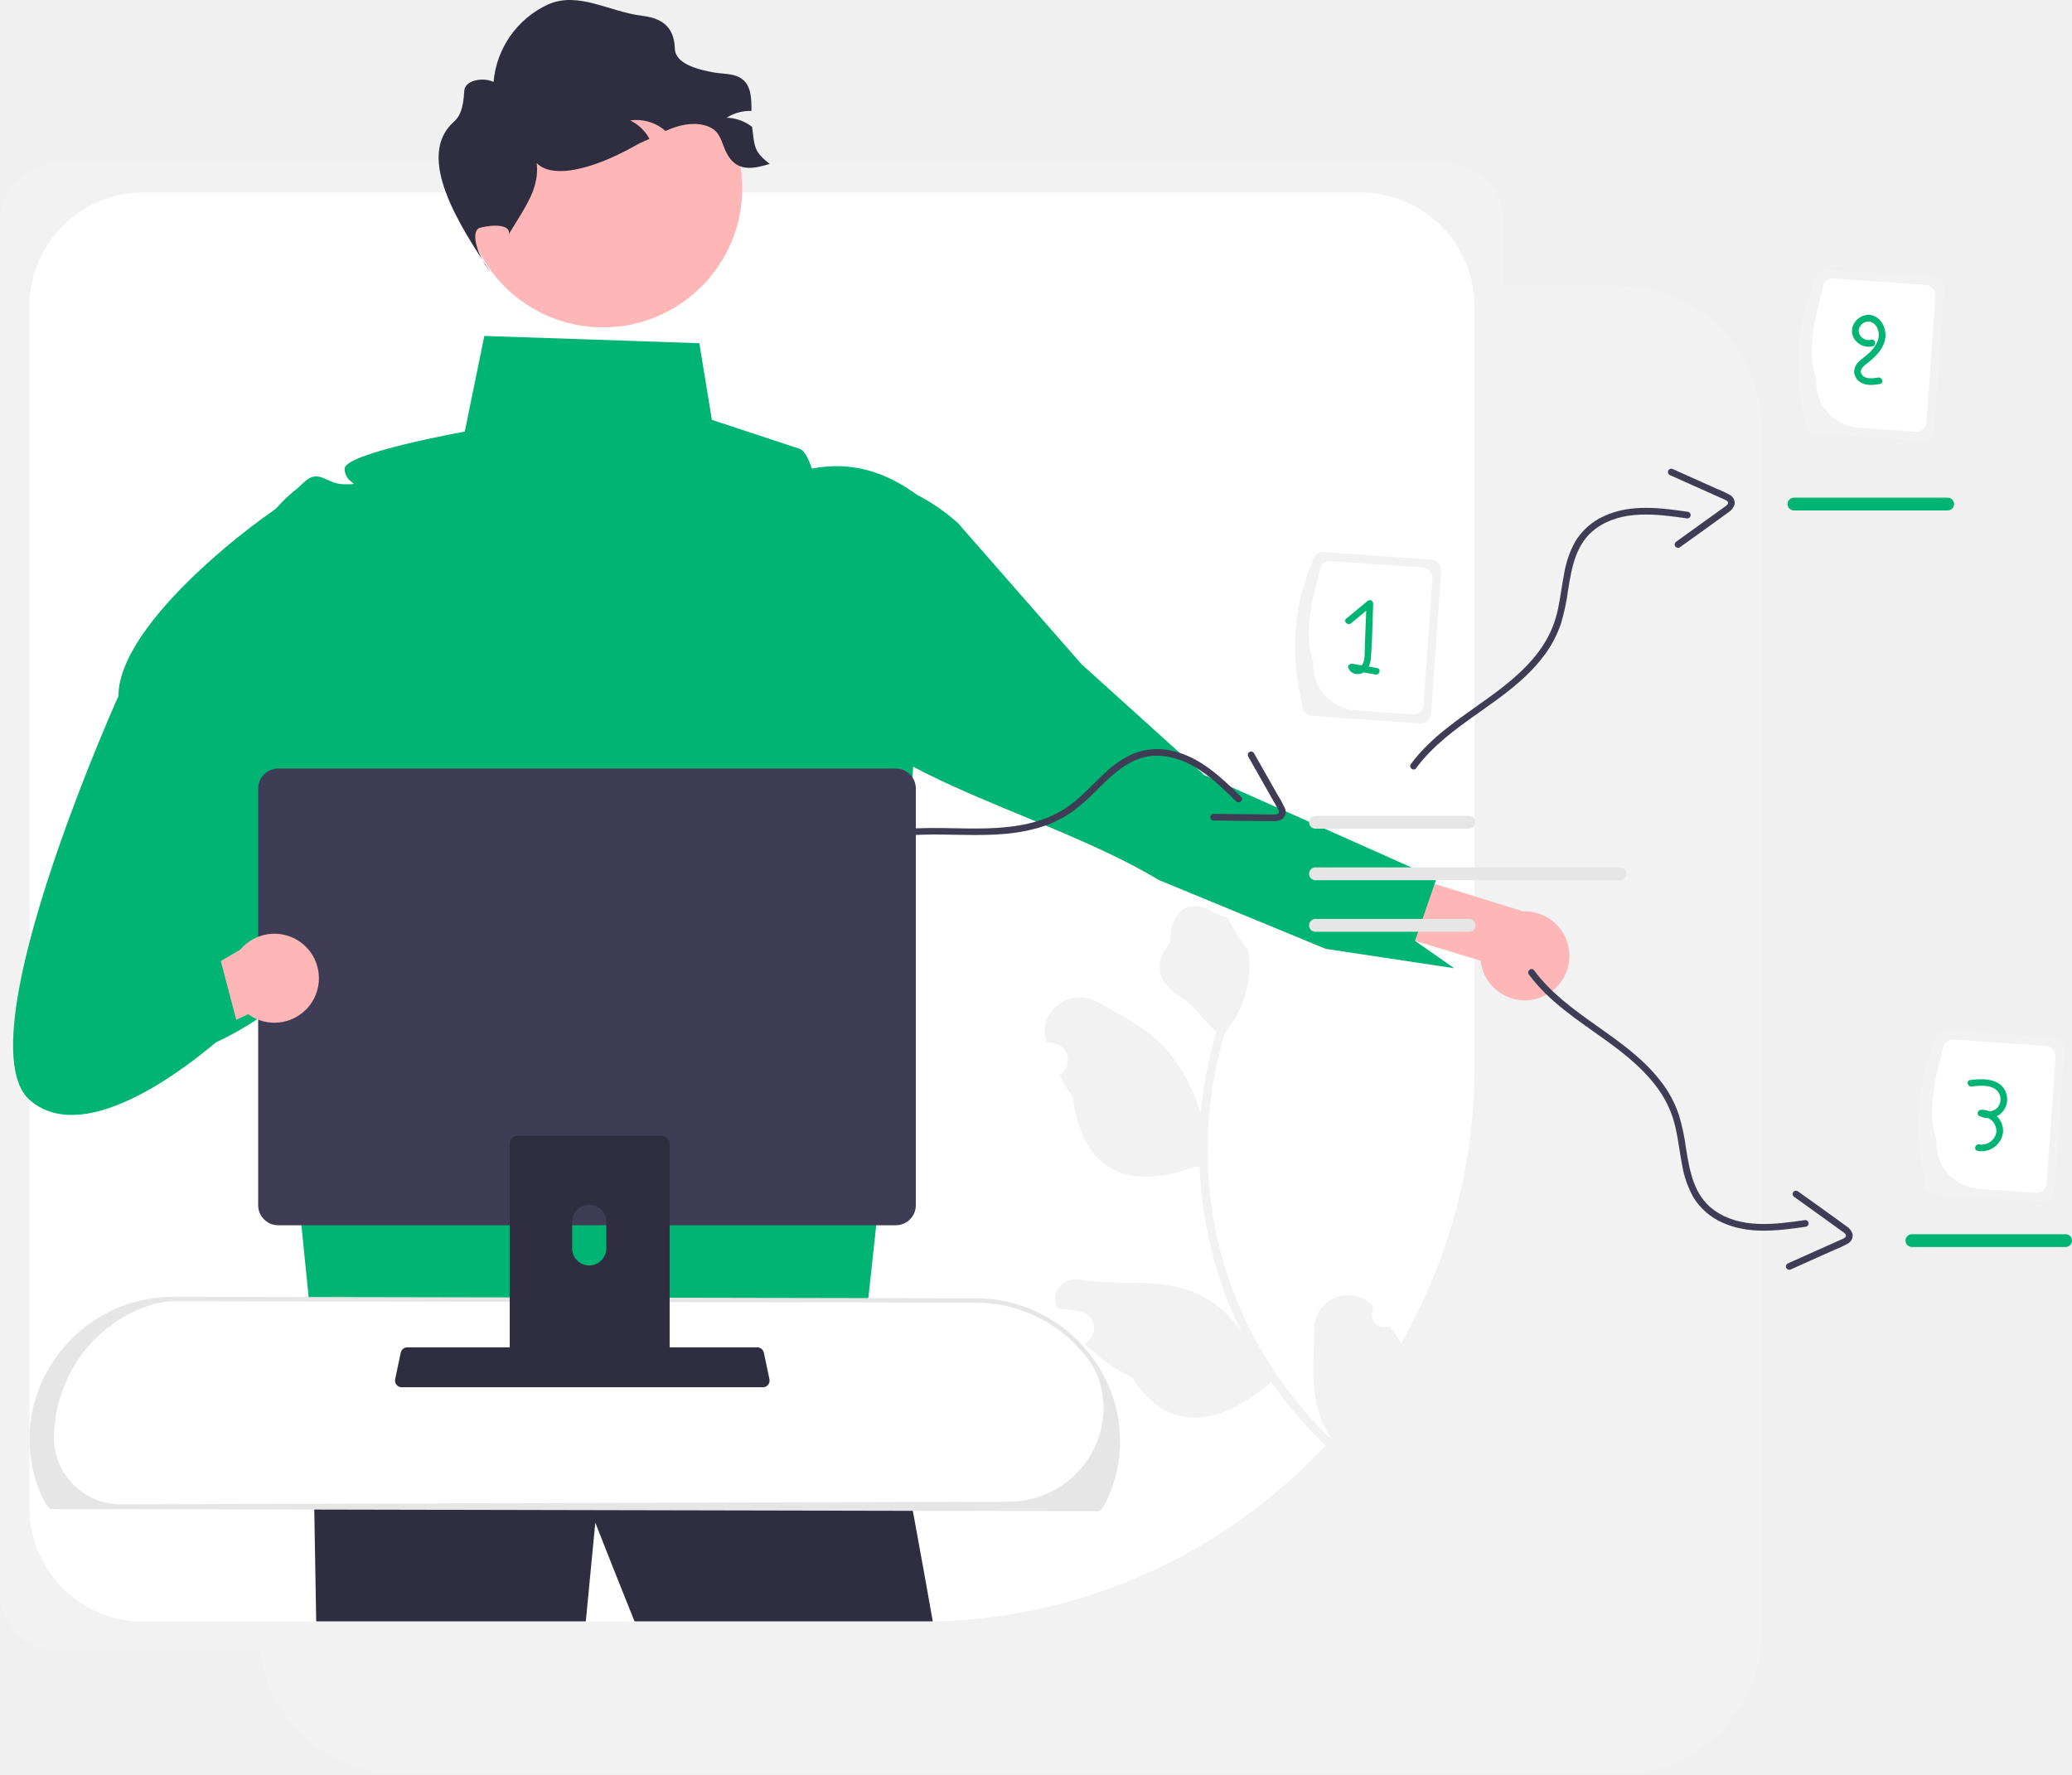
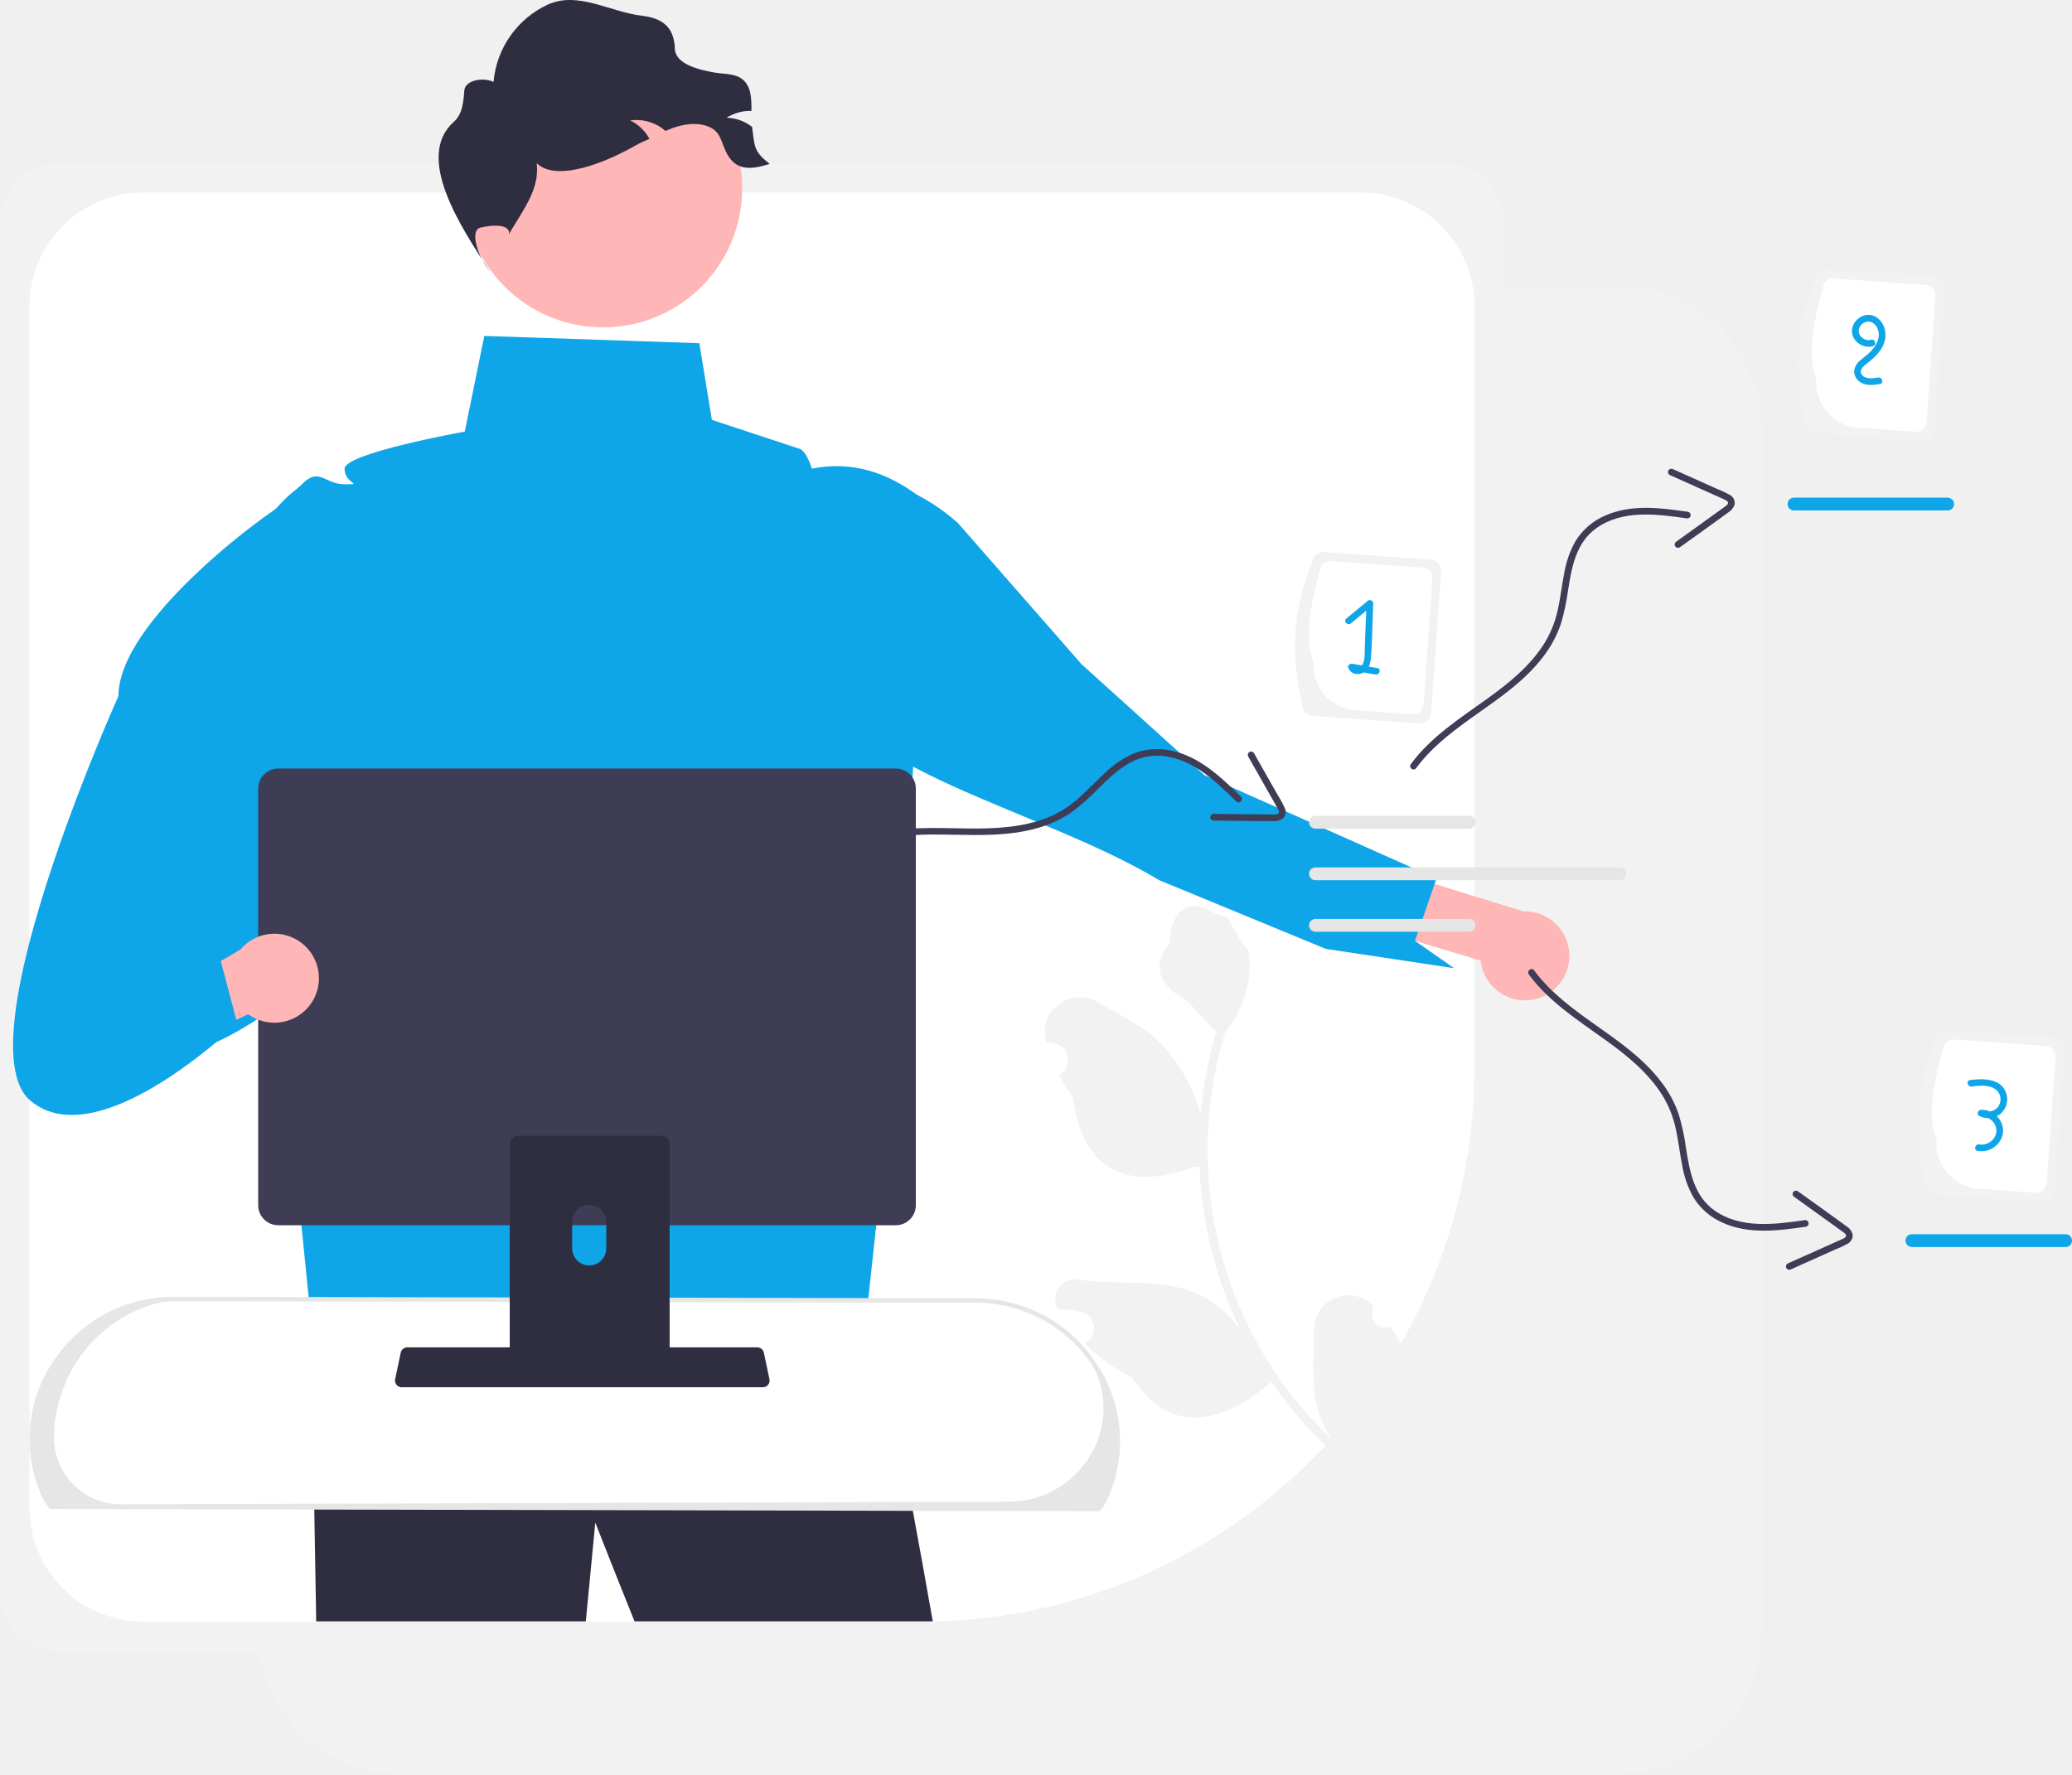
<svg xmlns="http://www.w3.org/2000/svg" data-name="Layer 1" width="930.986" height="797.335" viewBox="0 0 930.986 797.335">
  <path d="M861.776,179.892h-63.256v539.294A64.432,64.432,0,0,1,734.088,783.619H250.469v.617a64.432,64.432,0,0,0,64.432,64.432h546.875a64.432,64.432,0,0,0,64.432-64.432V244.325A64.432,64.432,0,0,0,861.776,179.892Z" transform="translate(-134.5071 -51.33254)" fill="#f2f2f2" />
  <rect y="73.237" width="675.74" height="668.775" rx="26.744" fill="#f2f2f2" />
  <path d="M198.94,137.82A51.182,51.182,0,0,0,147.758,189.002V728.913a51.182,51.182,0,0,0,51.182,51.182H547.969c137.534,0,249.027-111.493,249.027-249.027V189.002a51.182,51.182,0,0,0-51.182-51.182Z" transform="translate(-134.5071 -51.33254)" fill="#fff" />
  <path d="M825.034,500.156a20.028,20.028,0,0,1-25.256-17.105L704.214,454.191l1.484-28.396L818.951,460.903a20,20,0,0,1,6.083,39.253Z" transform="translate(-134.5071 -51.33254)" fill="#ffb6b6" />
-   <path d="M503.287,353.679c-9.676-8.075,4.493-48.099.672-59.7q-.343-1.053-.652-2.113a6.776,6.776,0,0,1,.274-4.532l35.918-16.895a87.253,87.253,0,0,1,25.485,16.022l55.487,63.374,55.124,49.786,24.188,10.783,80.151,35.749-.831,2.396-.007.007-8.81,25.587-0.0.014,17.624,12.286-57.699-8.692-38.16-15.741L655.307,446.857C601.055,414.207,511.795,397.284,503.287,353.679Z" transform="translate(-134.5071 -51.33254)" fill="#00b573" />
+   <path d="M503.287,353.679c-9.676-8.075,4.493-48.099.672-59.7q-.343-1.053-.652-2.113a6.776,6.776,0,0,1,.274-4.532l35.918-16.895a87.253,87.253,0,0,1,25.485,16.022l55.487,63.374,55.124,49.786,24.188,10.783,80.151,35.749-.831,2.396-.007.007-8.81,25.587-0.0.014,17.624,12.286-57.699-8.692-38.16-15.741L655.307,446.857C601.055,414.207,511.795,397.284,503.287,353.679Z" transform="translate(-134.5071 -51.33254)" fill="#0ea5e9" />
  <path d="M759.017,647.369a5.675,5.675,0,0,1-7.476-7.6c-.079-.581-.135-.998-.214-1.58q-.14-.144-.281-.287c-9.484-9.62-25.887-2.953-26.054,10.554-.148,11.989-1.456,24.462,1.562,35.866A45.082,45.082,0,0,0,733.056,698.42a180.744,180.744,0,0,1-43.188-63.565,174.451,174.451,0,0,1-6.235-18.468q-2.124-7.709-3.561-15.572a182.839,182.839,0,0,1,4.829-85.419,48.659,48.659,0,0,0,10.974-27.017,37.117,37.117,0,0,0-.64-10.671c-.866.486-8.982-12.426-8.634-13.557-2.049-1.423-4.716-1.47-6.864-2.8-10.684-6.611-19.564-1.15-19.432,13.599-8.485,9.63-5.02,18.574,4.938,24.521,6.335,3.783,9.859,10.925,15.84,15.297-.183.63-.386,1.251-.569,1.881a184.019,184.019,0,0,0-6.509,35.39c-3.017-11.63-10.45-24.12-17.457-31.283-7.981-8.163-18.89-13.359-28.98-19.137-12.119-6.941-26.838,4.107-23.091,17.56q.054.195.11.39,1.83.244,3.638.616a7.697,7.697,0,0,1,2.33,14.157l-.137.081a76.587,76.587,0,0,0,6.134,9.878c4.725,36.672,28.125,41.34,54.83,31.269.705.065,1.395.137,2.094.188a187.83,187.83,0,0,0,8.315,47.927,178.15,178.15,0,0,0,10.82,26.652l-.171-.297a47.075,47.075,0,0,0-25.029-19.253c-15.258-4.829-32.868-1.802-48.29-4.419-7.424-1.26-13.173,6.517-9.363,13.011q.091.156.183.311a51.712,51.712,0,0,1,6.421.437q1.83.244,3.638.616A7.697,7.697,0,0,1,622.331,654.901l-.137.081c-.099.057-.183.108-.282.165a76.654,76.654,0,0,0,21.301,15.249c16.998,26.854,41.176,20.359,62.473,2.019l.015-.006A187.772,187.772,0,0,0,731.109,701.897l41.827-16.763c-.036-.525-.094-1.059-.145-1.578a51.201,51.201,0,0,1-11.85,3.949c1.577-5.052,3.142-10.133,4.72-15.185a2.804,2.804,0,0,0,.105-.303c.793-2.58,1.607-5.151,2.4-7.73l-0-.003a74.995,74.995,0,0,0-9.146-16.916Z" transform="translate(-134.5071 -51.33254)" fill="#f2f2f2" />
  <path d="M529.118,684.179l-.48-.6C527.258,674.699,529.118,684.179,529.118,684.179Z" transform="translate(-134.5071 -51.33254)" fill="#2f2e41" />
  <path d="M553.618,779.969H419.62c-10.411-25.88-17.637-44.39-17.637-44.39s-1.755,18.13-4.259,44.39H276.581c-1.134-71.36-2.721-144.63-3.244-167.9l232.525,5.18,23.128,29.33c.079.49.158,1.03.256,1.64C530.184,654.179,542.773,718.149,553.618,779.969Z" transform="translate(-134.5071 -51.33254)" fill="#2f2e41" />
-   <path d="M551.587,278.075l-.022-.042a6.776,6.776,0,0,0-3.367-3.045c-14.712-11.415-30.821-16.619-48.899-13.06-2.96-8.96-5.72-8.96-5.72-8.96l-39.21-12.95-5.64-34.45-96.61-3.27-8.78,42.99s-54,9.68-54,16.68,9,7,0,7-11.41-8-19.2,0a25.425,25.425,0,0,1-2.11,1.9c-.09.08-.19.15-.28.23a66.713,66.713,0,0,0-25.15,58.95l16.61,165.23,17.73,176.31,242.64,10.1,16.25-150.03,16.529-249.623A6.834,6.834,0,0,0,551.587,278.075Z" transform="translate(-134.5071 -51.33254)" fill="#00b573" />
+   <path d="M551.587,278.075l-.022-.042a6.776,6.776,0,0,0-3.367-3.045c-14.712-11.415-30.821-16.619-48.899-13.06-2.96-8.96-5.72-8.96-5.72-8.96l-39.21-12.95-5.64-34.45-96.61-3.27-8.78,42.99s-54,9.68-54,16.68,9,7,0,7-11.41-8-19.2,0a25.425,25.425,0,0,1-2.11,1.9c-.09.08-.19.15-.28.23a66.713,66.713,0,0,0-25.15,58.95l16.61,165.23,17.73,176.31,242.64,10.1,16.25-150.03,16.529-249.623A6.834,6.834,0,0,0,551.587,278.075Z" transform="translate(-134.5071 -51.33254)" fill="#0ea5e9" />
  <path d="M153.275,721.164c1.385,3.485,2.783,6.039,4.194,7.302l470.58,1c1.41-1.263,2.808-3.816,4.194-7.302,16.459-41.407-14.59-86.307-59.148-86.392L212.448,635.088C167.95,635.003,136.839,679.814,153.275,721.164Z" transform="translate(-134.5071 -51.33254)" fill="#fff" />
  <path d="M628.431,730.466l-.383-.001-470.961-1.001-.284-.254c-1.467-1.313-2.924-3.824-4.456-7.677h0a62.609,62.609,0,0,1,6.596-59.154,64.504,64.504,0,0,1,53.383-28.291h.124l360.648.685a64.75,64.75,0,0,1,53.523,28.494,62.848,62.848,0,0,1,6.552,59.267c-1.532,3.853-2.99,6.363-4.456,7.677Zm-439.521-3.094,399.013-1.209c28.165-.085,48.883-27.273,40.537-54.173a28.739,28.739,0,0,0-3.496-7.601A62.753,62.753,0,0,0,573.093,636.773l-360.648-.685h-.12a38.664,38.664,0,0,0-13.337,2.851c-23.296,8.815-38.873,30.974-40.169,55.847q-.025.475-.049.951a30.086,30.086,0,0,0,28.497,31.595q.821.042,1.642.04Z" transform="translate(-134.5071 -51.33254)" fill="#e6e6e6" />
  <path d="M719.568,367.792c-5.154-21.646-4.294-42.966,4.531-63.854a4.892,4.892,0,0,1,5.221-4.529l48.224,3.422a4.892,4.892,0,0,1,4.529,5.221l-4.531,63.854a4.892,4.892,0,0,1-5.221,4.529l-48.224-3.422A4.892,4.892,0,0,1,719.568,367.792Z" transform="translate(-134.5071 -51.33254)" fill="#f2f2f2" />
  <path d="M724.636,348.768c-4.125-10.667-1.487-25.337,2.913-41.051a4.582,4.582,0,0,1,4.889-4.241l41.444,2.941a4.582,4.582,0,0,1,4.242,4.889L774.092,368.127a4.582,4.582,0,0,1-4.889,4.241l-25.674-1.822A20.41,20.41,0,0,1,724.636,348.768Z" transform="translate(-134.5071 -51.33254)" fill="#fff" />
-   <path d="M753.329,351.552q-1.899-.326-3.798-.653a12.753,12.753,0,0,0,.994-4.338c.599-7.992.66-16.06.979-24.068a1.519,1.519,0,0,0-2.561-1.061q-4.769,3.95-9.538,7.9c-1.488,1.233.644,3.345,2.121,2.121q3.423-2.835,6.846-5.67-.314,7.871-.628,15.741c-.1,2.518.206,5.576-.825,7.944a3.827,3.827,0,0,1-.547.887q-2.102-.361-4.205-.722c-1.008-.173-2.289.668-1.845,1.845.965,2.559,3.809,3.368,6.247,2.381a5.076,5.076,0,0,0,.622-.333l5.339.917C754.42,354.769,755.231,351.879,753.329,351.552Z" transform="translate(-134.5071 -51.33254)" fill="#00b573" />
+   <path d="M753.329,351.552q-1.899-.326-3.798-.653a12.753,12.753,0,0,0,.994-4.338c.599-7.992.66-16.06.979-24.068a1.519,1.519,0,0,0-2.561-1.061q-4.769,3.95-9.538,7.9c-1.488,1.233.644,3.345,2.121,2.121q3.423-2.835,6.846-5.67-.314,7.871-.628,15.741c-.1,2.518.206,5.576-.825,7.944a3.827,3.827,0,0,1-.547.887q-2.102-.361-4.205-.722c-1.008-.173-2.289.668-1.845,1.845.965,2.559,3.809,3.368,6.247,2.381a5.076,5.076,0,0,0,.622-.333l5.339.917C754.42,354.769,755.231,351.879,753.329,351.552Z" transform="translate(-134.5071 -51.33254)" fill="#0ea5e9" />
  <path d="M999.568,582.792c-5.154-21.646-4.294-42.966,4.531-63.854a4.892,4.892,0,0,1,5.221-4.529l48.224,3.422a4.892,4.892,0,0,1,4.529,5.221l-4.531,63.854a4.892,4.892,0,0,1-5.221,4.529l-48.224-3.422A4.892,4.892,0,0,1,999.568,582.792Z" transform="translate(-134.5071 -51.33254)" fill="#f2f2f2" />
  <path d="M1004.636,563.768c-4.125-10.667-1.487-25.337,2.913-41.051a4.582,4.582,0,0,1,4.889-4.241l41.444,2.941a4.582,4.582,0,0,1,4.242,4.889L1054.092,583.127a4.582,4.582,0,0,1-4.889,4.241l-25.674-1.822A20.41,20.41,0,0,1,1004.636,563.768Z" transform="translate(-134.5071 -51.33254)" fill="#fff" />
-   <path d="M1031.691,552.935a8.447,8.447,0,0,0,1.555-.943,8.607,8.607,0,0,0,2.815-8.952c-1.945-7.144-10.49-7.188-16.39-6.328-1.903.277-1.094,3.168.798,2.893,3.976-.579,10.218-1.048,12.354,3.295a5.706,5.706,0,0,1-.913,6.285,5.554,5.554,0,0,1-3.376,1.605,8.923,8.923,0,0,0-3.928-.733c-1.39.066-2.165,2.087-.757,2.795a9.012,9.012,0,0,0,4.01.945,6.5,6.5,0,0,1,3.667,6.198,6.723,6.723,0,0,1-7.655,5.639l-.037-.006c-1.885-.379-2.692,2.512-.798,2.893a9.75,9.75,0,0,0,11.387-7.776q.039-.206.069-.414A9.111,9.111,0,0,0,1031.691,552.935Z" transform="translate(-134.5071 -51.33254)" fill="#00b573" />
+   <path d="M1031.691,552.935a8.447,8.447,0,0,0,1.555-.943,8.607,8.607,0,0,0,2.815-8.952c-1.945-7.144-10.49-7.188-16.39-6.328-1.903.277-1.094,3.168.798,2.893,3.976-.579,10.218-1.048,12.354,3.295a5.706,5.706,0,0,1-.913,6.285,5.554,5.554,0,0,1-3.376,1.605,8.923,8.923,0,0,0-3.928-.733c-1.39.066-2.165,2.087-.757,2.795a9.012,9.012,0,0,0,4.01.945,6.5,6.5,0,0,1,3.667,6.198,6.723,6.723,0,0,1-7.655,5.639l-.037-.006c-1.885-.379-2.692,2.512-.798,2.893a9.75,9.75,0,0,0,11.387-7.776q.039-.206.069-.414A9.111,9.111,0,0,0,1031.691,552.935Z" transform="translate(-134.5071 -51.33254)" fill="#0ea5e9" />
  <path d="M945.568,240.792c-5.154-21.646-4.294-42.966,4.531-63.854a4.892,4.892,0,0,1,5.221-4.529l48.224,3.422a4.892,4.892,0,0,1,4.529,5.221l-4.531,63.854a4.892,4.892,0,0,1-5.221,4.529L950.097,246.013A4.892,4.892,0,0,1,945.568,240.792Z" transform="translate(-134.5071 -51.33254)" fill="#f2f2f2" />
  <path d="M950.636,221.768c-4.125-10.667-1.487-25.337,2.913-41.051A4.582,4.582,0,0,1,958.438,176.476l41.444,2.941a4.582,4.582,0,0,1,4.242,4.889l-4.032,56.821a4.582,4.582,0,0,1-4.889,4.241l-25.674-1.822A20.41,20.41,0,0,1,950.636,221.768Z" transform="translate(-134.5071 -51.33254)" fill="#fff" />
-   <path d="M976.122,193.174c-4.248-1.474-8.973,1.885-9.455,6.242-.546,4.937,4.764,8.835,9.362,7.493,1.85-.54,1.063-3.436-.797-2.893-3.37.984-6.965-2.655-5.028-5.909a4.431,4.431,0,0,1,4.527-2.215,5.018,5.018,0,0,1,3.344,3.035c1.653,3.726-.312,7.51-2.916,10.218-1.485,1.545-3.228,2.745-4.829,4.153a6.983,6.983,0,0,0-2.746,4.954,5.997,5.997,0,0,0,3.412,5.182c2.558,1.315,5.467.897,8.188.459,1.901-.306,1.094-3.197-.798-2.893-2.38.383-5.943.963-7.451-1.518-1.291-2.125,1.369-3.991,2.819-5.121,3.643-2.841,7.328-6.51,7.875-11.34C982.077,199.064,980.066,194.543,976.122,193.174Z" transform="translate(-134.5071 -51.33254)" fill="#00b573" />
-   <path d="M244.303,485.463l23.76,10.7c-11.17,9.06-28.18,21.25-44.84,26.89l-26.47-18.05c-9.86-38.02-3.82-77.2,8.03-110.33a249.437,249.437,0,0,1,25.94-52.36,66.724,66.724,0,0,1,25.15-58.95c.1-.08.19-.15.28-.23a87.297,87.297,0,0,1,29.92,60.63l.53,8.76,1.06,17.26,2.69,44.08-31.9,49.6Z" transform="translate(-134.5071 -51.33254)" fill="#00b573" />
+   <path d="M976.122,193.174c-4.248-1.474-8.973,1.885-9.455,6.242-.546,4.937,4.764,8.835,9.362,7.493,1.85-.54,1.063-3.436-.797-2.893-3.37.984-6.965-2.655-5.028-5.909a4.431,4.431,0,0,1,4.527-2.215,5.018,5.018,0,0,1,3.344,3.035c1.653,3.726-.312,7.51-2.916,10.218-1.485,1.545-3.228,2.745-4.829,4.153a6.983,6.983,0,0,0-2.746,4.954,5.997,5.997,0,0,0,3.412,5.182c2.558,1.315,5.467.897,8.188.459,1.901-.306,1.094-3.197-.798-2.893-2.38.383-5.943.963-7.451-1.518-1.291-2.125,1.369-3.991,2.819-5.121,3.643-2.841,7.328-6.51,7.875-11.34C982.077,199.064,980.066,194.543,976.122,193.174Z" transform="translate(-134.5071 -51.33254)" fill="#0ea5e9" />
+   <path d="M244.303,485.463l23.76,10.7c-11.17,9.06-28.18,21.25-44.84,26.89l-26.47-18.05c-9.86-38.02-3.82-77.2,8.03-110.33a249.437,249.437,0,0,1,25.94-52.36,66.724,66.724,0,0,1,25.15-58.95c.1-.08.19-.15.28-.23a87.297,87.297,0,0,1,29.92,60.63l.53,8.76,1.06,17.26,2.69,44.08-31.9,49.6Z" transform="translate(-134.5071 -51.33254)" fill="#0ea5e9" />
  <path d="M312.659,673.646a2.948,2.948,0,0,0,2.32,1.11h162.34a2.987,2.987,0,0,0,2.92-3.6l-2.52-11.97a2.993,2.993,0,0,0-1.86-2.17,2.894,2.894,0,0,0-1.06-.2h-157.31a2.894,2.894,0,0,0-1.06.2,2.992,2.992,0,0,0-1.86,2.17l-2.52,11.97A2.985,2.985,0,0,0,312.659,673.646Z" transform="translate(-134.5071 -51.33254)" fill="#2f2e41" />
  <path d="M250.509,405.686v187.26a9.007,9.007,0,0,0,9,9h277.5a9.007,9.007,0,0,0,9-9v-187.26a9.011,9.011,0,0,0-9-8.99h-277.5A9.012,9.012,0,0,0,250.509,405.686Z" transform="translate(-134.5071 -51.33254)" fill="#3f3d56" />
  <path d="M363.539,565.206v102.56h71.85v-102.56a3.448,3.448,0,0,0-2.43-3.3,3.176,3.176,0,0,0-1.03-.16h-64.92a3.463,3.463,0,0,0-3.47,3.456v.003Zm28.04,35.24a7.67,7.67,0,0,1,15.34,0v11.9a7.67,7.67,0,0,1-15.34,0Z" transform="translate(-134.5071 -51.33254)" fill="#2f2e41" />
  <circle cx="270.966" cy="84.6" r="62.527" fill="#ffb6b6" />
  <path d="M480.338,124.994c-6.741,2.093-13.24,3.327-17.624-2.203s-3.238-11.852-9.759-14.518c-5.265-2.159-11.345-1.234-16.654.771-.947.352-1.873.749-2.776,1.145-.507-.441-1.013-.859-1.564-1.256a19.867,19.867,0,0,0-14.297-3.481,19.494,19.494,0,0,1,8.658,8.261c-1.806.903-3.747,1.578-5.485,2.577-23.879,13.729-50.434,19.258-48.267-3.657,7.226,19.034,1.608,25.819-8.988,43.2l-.419,1.013c1.057-4.56-6.377-4.776-12.799-3.216-4.743,1.152-1.674,12.21,4.406,19.827-13.592-20.466-33.95-51.712-16.346-67.389,2.596-2.312,4.226-5.574,4.692-13.923.277-4.95,8.702-6.19,13.152-3.987a42.354,42.354,0,0,1,24.453-34.807c13.614-6.058,27.46,3.261,42.253,5.067,8.208,1.002,14.432,4.308,14.76,14.782.218,6.975,10.729,9.473,17.602,10.706,4.362.771,9.274.308,12.755,3.062,4.031,3.194,4.075,8.812,4.053,14.209a19.845,19.845,0,0,0-11.169,3.062,19.418,19.418,0,0,1,11.279,3.965,1.209,1.209,0,0,1,.176.132C473.619,117.416,473.134,119.333,480.338,124.994Z" transform="translate(-134.5071 -51.33254)" fill="#2f2e41" />
  <path d="M525.433,429.873c24.432-7.592,50.588.618,75.154-6.39a50.944,50.944,0,0,0,15.789-7.415,98.114,98.114,0,0,0,11.492-10.227c7.39-7.309,15.415-14.984,26.518-14.899,14.62.111,25.846,10.972,35.592,20.562,1.377,1.355,3.5-.764,2.121-2.121-8.955-8.812-18.63-18.108-31.376-20.739a28.955,28.955,0,0,0-17.116,1.422,44.685,44.685,0,0,0-12.719,8.697c-3.925,3.6-7.546,7.519-11.524,11.062a47.972,47.972,0,0,1-14.136,8.922c-11.262,4.484-23.615,5.025-35.593,4.895-15.036-.164-30.431-1.188-44.998,3.339-1.838.571-1.053,3.468.798,2.893Z" transform="translate(-134.5071 -51.33254)" fill="#3f3d56" />
  <path d="M695.335,391.285,702.845,404.525l3.634,6.406c.646,1.138,1.309,2.269,1.938,3.417.386.705,1.23,1.977.424,2.645a3.913,3.913,0,0,1-2.283.356c-1.324.003-2.649-.027-3.972-.04l-7.448-.075-15.393-.156a1.501,1.501,0,0,0,0,3c8.936.091,17.878.279,26.814.272a6.412,6.412,0,0,0,4.385-1.2,4.172,4.172,0,0,0,.795-4.809,45.679,45.679,0,0,0-3.033-5.564l-3.271-5.766-7.511-13.24a1.501,1.501,0,0,0-2.59,1.514Z" transform="translate(-134.5071 -51.33254)" fill="#3f3d56" />
  <path d="M794.604,423.727h-69.031a2.876,2.876,0,1,1-.017-5.753q.009,0,.017,0h69.031a2.876,2.876,0,1,1,.017,5.753Q794.613,423.727,794.604,423.727Z" transform="translate(-134.5071 -51.33254)" fill="#e6e6e6" />
  <path d="M794.604,470.055h-69.031a2.876,2.876,0,1,1-.017-5.753q.009,0,.017,0h69.031a2.876,2.876,0,1,1,.017,5.753Q794.613,470.055,794.604,470.055Z" transform="translate(-134.5071 -51.33254)" fill="#e6e6e6" />
  <path d="M862.369,446.891h-136.796a2.876,2.876,0,1,1-.017-5.753q.009,0,.017,0h136.796a2.876,2.876,0,1,1,.017,5.753Q862.378,446.891,862.369,446.891Z" transform="translate(-134.5071 -51.33254)" fill="#e6e6e6" />
  <path d="M770.782,396.562c15.187-20.589,41.124-29.467,56.766-49.665a50.945,50.945,0,0,0,8.328-15.327,98.125,98.125,0,0,0,3.201-15.047c1.625-10.266,3.544-21.203,12.54-27.712,11.846-8.57,27.323-6.47,40.855-4.516a1.501,1.501,0,0,0,.453-2.966c-12.434-1.795-25.736-3.555-37.564,1.876A28.954,28.954,0,0,0,842.412,294.491a44.684,44.684,0,0,0-5.096,14.541c-1.03,5.225-1.625,10.528-2.732,15.739a47.973,47.973,0,0,1-6.104,15.562c-6.417,10.284-16.05,18.037-25.778,25.027-12.212,8.775-25.221,17.069-34.277,29.344-1.142,1.549,1.206,3.418,2.356,1.858Z" transform="translate(-134.5071 -51.33254)" fill="#3f3d56" />
  <path d="M884.812,264.833l13.894,6.218,6.723,3.009c1.195.535,2.399,1.052,3.585,1.605.729.339,2.162.864,1.909,1.88-.173.692-1.099,1.249-1.628,1.639-1.065.786-2.15,1.547-3.224,2.321l-6.046,4.351-12.495,8.992a1.501,1.501,0,0,0,1.777,2.417c7.253-5.22,14.569-10.365,21.765-15.664a6.412,6.412,0,0,0,2.823-3.564A4.172,4.172,0,0,0,911.686,273.691a45.683,45.683,0,0,0-5.74-2.686l-6.05-2.708-13.894-6.218a1.501,1.501,0,0,0-1.19,2.754Z" transform="translate(-134.5071 -51.33254)" fill="#3f3d56" />
-   <path d="M1009.604,280.727h-69.031a2.876,2.876,0,1,1-.017-5.753q.009,0,.017,0h69.031a2.876,2.876,0,1,1,.017,5.753Q1009.613,280.727,1009.604,280.727Z" transform="translate(-134.5071 -51.33254)" fill="#00b573" />
+   <path d="M1009.604,280.727h-69.031a2.876,2.876,0,1,1-.017-5.753q.009,0,.017,0h69.031a2.876,2.876,0,1,1,.017,5.753Q1009.613,280.727,1009.604,280.727Z" transform="translate(-134.5071 -51.33254)" fill="#0ea5e9" />
  <path d="M823.782,487.375c15.187,20.589,41.124,29.467,56.766,49.665a50.944,50.944,0,0,1,8.328,15.327,98.125,98.125,0,0,1,3.201,15.047c1.625,10.266,3.544,21.203,12.54,27.712,11.846,8.57,27.323,6.47,40.855,4.516a1.501,1.501,0,0,1,.453,2.966c-12.434,1.795-25.736,3.555-37.564-1.876a28.954,28.954,0,0,1-12.948-11.284,44.684,44.684,0,0,1-5.096-14.541c-1.03-5.225-1.625-10.528-2.732-15.739a47.973,47.973,0,0,0-6.104-15.562c-6.417-10.284-16.05-18.037-25.778-25.027-12.212-8.775-25.221-17.069-34.277-29.344-1.142-1.549,1.206-3.418,2.356-1.858Z" transform="translate(-134.5071 -51.33254)" fill="#3f3d56" />
  <path d="M937.812,619.104l13.894-6.218,6.723-3.009c1.195-.535,2.399-1.052,3.585-1.605.729-.339,2.162-.864,1.909-1.88-.173-.692-1.099-1.249-1.628-1.639-1.065-.786-2.15-1.547-3.224-2.321l-6.046-4.351L940.53,589.089a1.501,1.501,0,0,1,1.777-2.417c7.253,5.22,14.569,10.365,21.765,15.664a6.412,6.412,0,0,1,2.823,3.564,4.172,4.172,0,0,1-2.208,4.346,45.683,45.683,0,0,1-5.74,2.686l-6.05,2.708-13.894,6.218a1.501,1.501,0,0,1-1.19-2.754Z" transform="translate(-134.5071 -51.33254)" fill="#3f3d56" />
-   <path d="M1062.604,611.727h-69.031a2.876,2.876,0,0,1-.026-5.753c.009-0.0.017-0.0.026,0h69.031a2.876,2.876,0,0,1,.026,5.753C1062.621,611.727,1062.612,611.727,1062.604,611.727Z" transform="translate(-134.5071 -51.33254)" fill="#00b573" />
+   <path d="M1062.604,611.727h-69.031a2.876,2.876,0,0,1-.026-5.753c.009-0.0.017-0.0.026,0h69.031a2.876,2.876,0,0,1,.026,5.753C1062.621,611.727,1062.612,611.727,1062.604,611.727Z" transform="translate(-134.5071 -51.33254)" fill="#0ea5e9" />
  <path d="M275.674,499.923a20.028,20.028,0,0,1-29.645,7.185l-71.895,34.214-4.818-20.151L242.534,478.024a20,20,0,0,1,33.14,21.899Z" transform="translate(-134.5071 -51.33254)" fill="#ffb6b6" />
-   <path d="M247.97,396l-50.59,103.37,21.38-9.69,14.88-6.75,7.46,28.34s-4.94,4.8-12.73,11.11c-11.17,9.06-28.18,21.25-44.84,26.89-13.04,4.42-25.85,4.83-35.47-3.41-18.26-15.64-.41-77.75,16.84-125.04,11.55-31.67,22.82-56.68,22.82-56.68,0-33.4,64.819-81.427,76.849-87.997h0c6.87-3.74,8.77,1.707,8.77,1.707l-37.698,55.19,11.27,45.7,3.19,12.91Z" transform="translate(-134.5071 -51.33254)" fill="#00b573" />
+   <path d="M247.97,396l-50.59,103.37,21.38-9.69,14.88-6.75,7.46,28.34s-4.94,4.8-12.73,11.11c-11.17,9.06-28.18,21.25-44.84,26.89-13.04,4.42-25.85,4.83-35.47-3.41-18.26-15.64-.41-77.75,16.84-125.04,11.55-31.67,22.82-56.68,22.82-56.68,0-33.4,64.819-81.427,76.849-87.997h0c6.87-3.74,8.77,1.707,8.77,1.707l-37.698,55.19,11.27,45.7,3.19,12.91Z" transform="translate(-134.5071 -51.33254)" fill="#0ea5e9" />
</svg>
